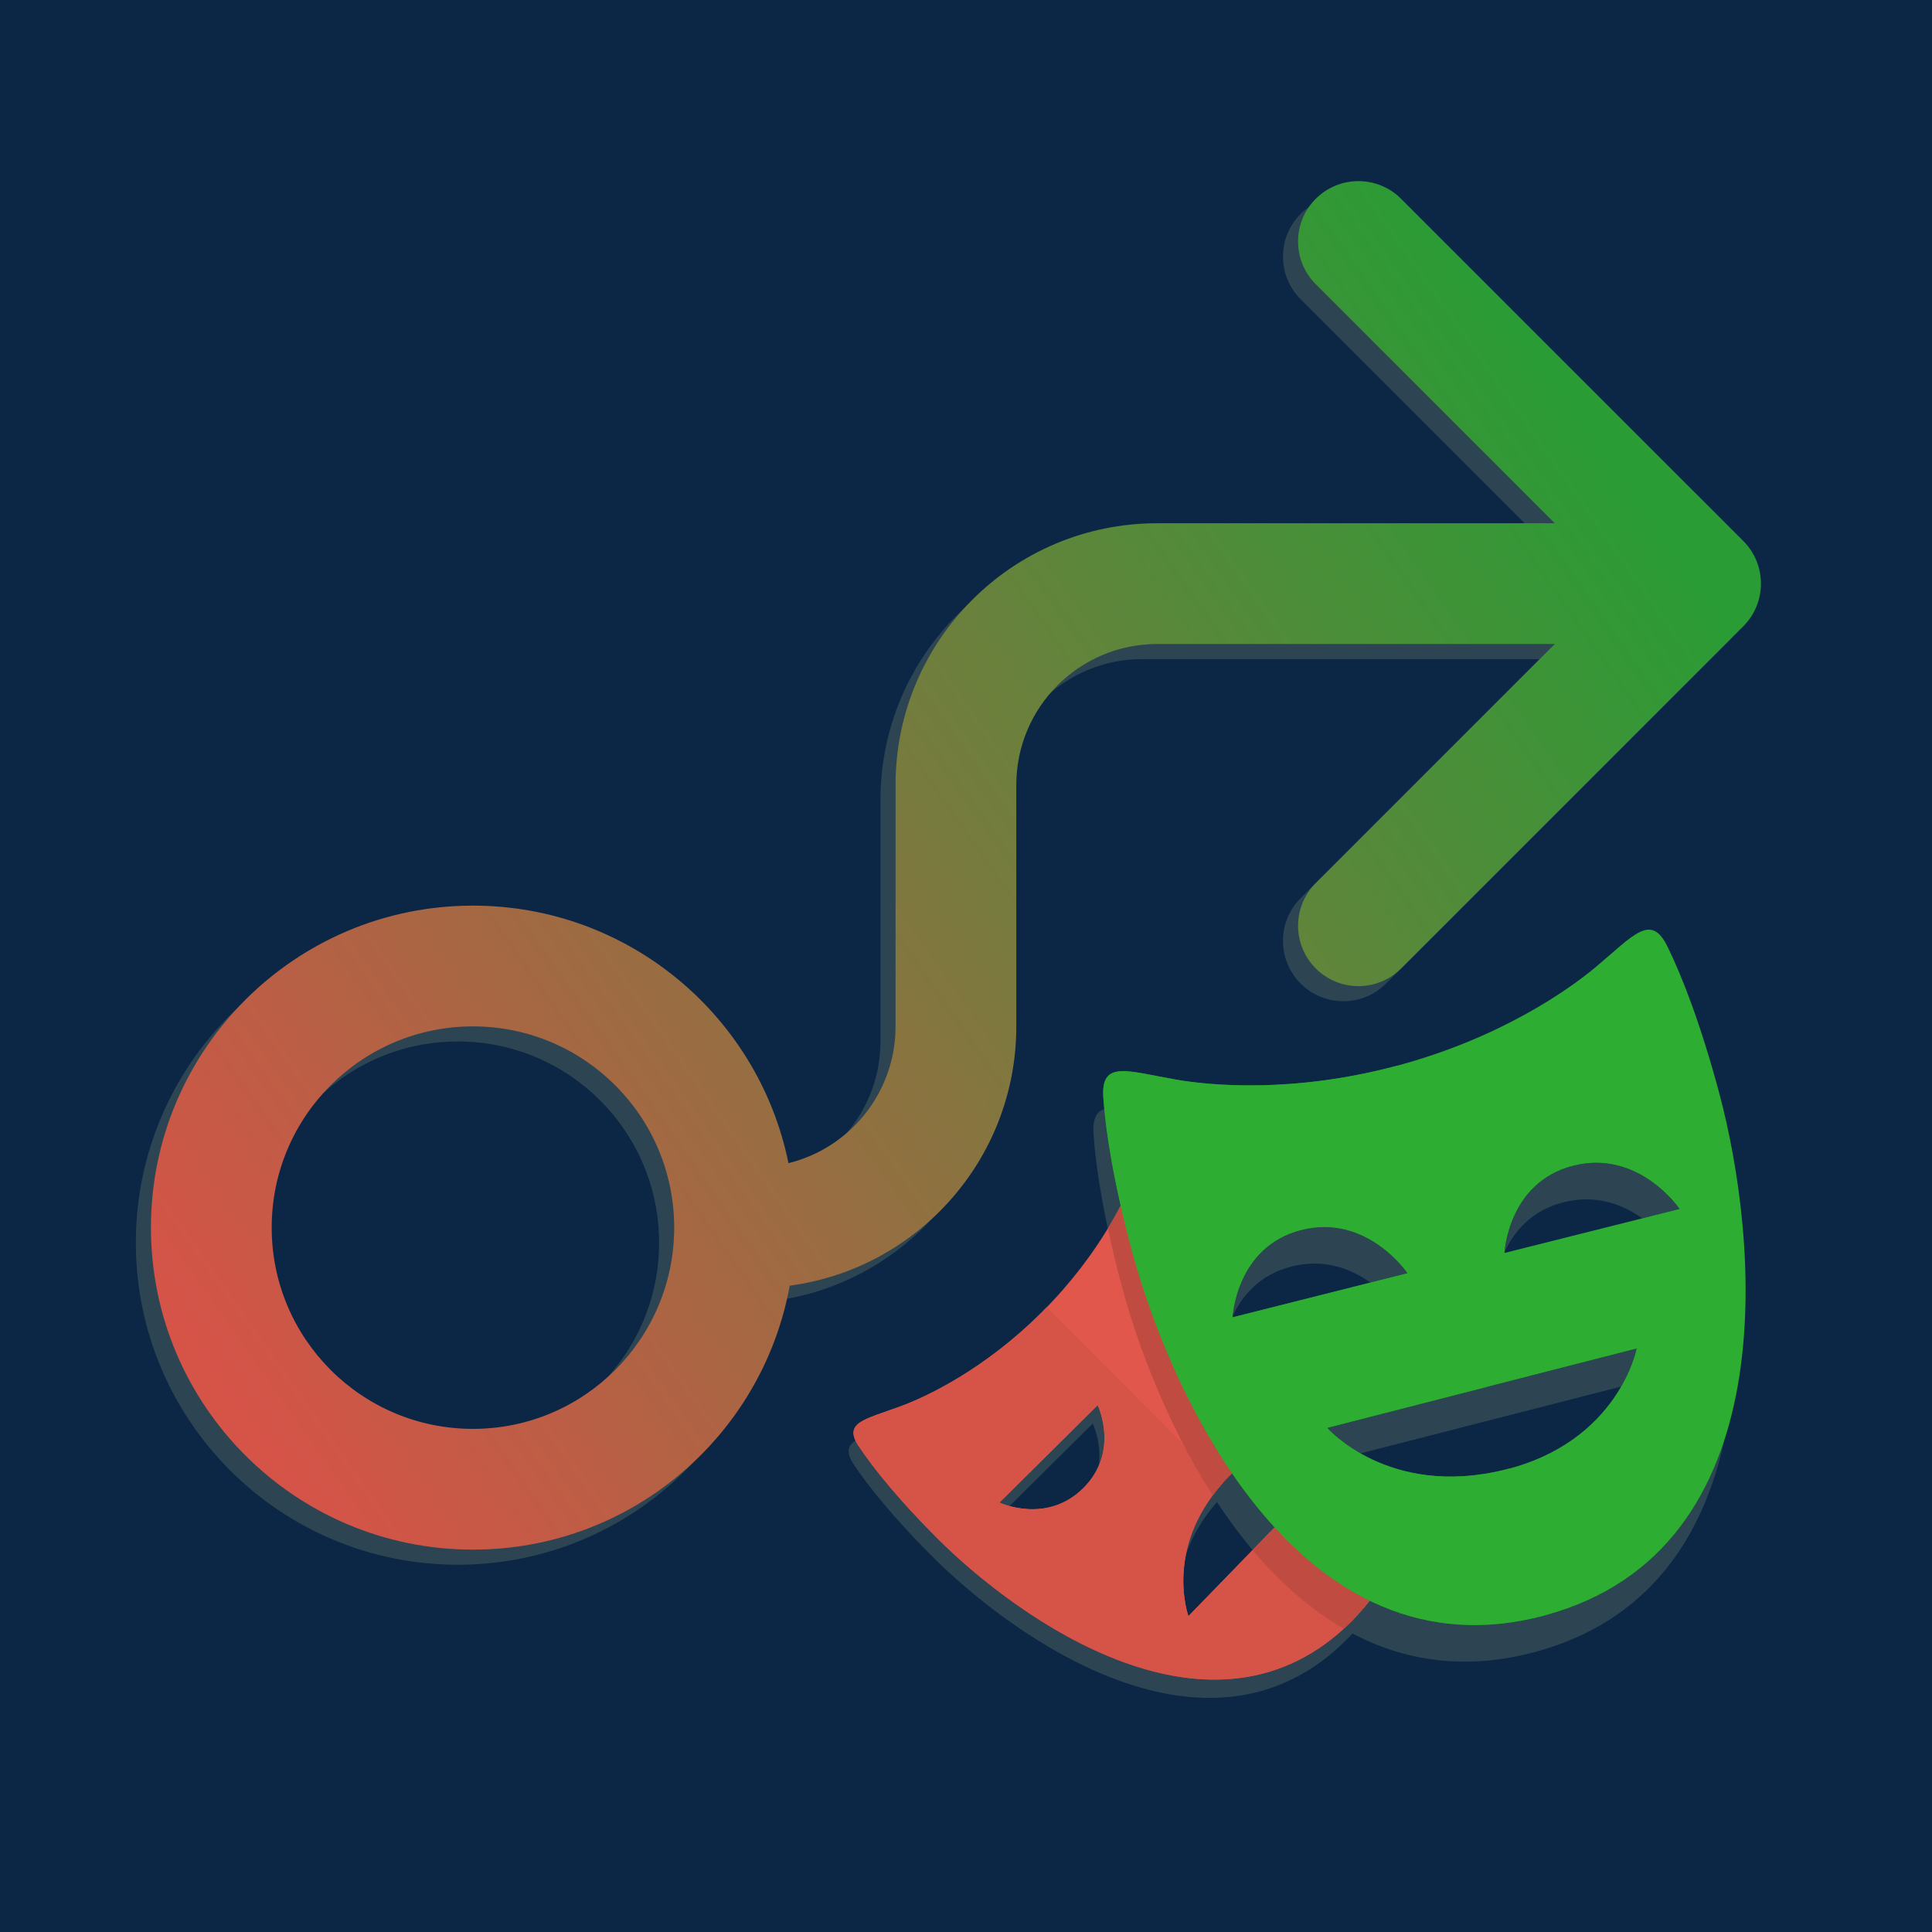
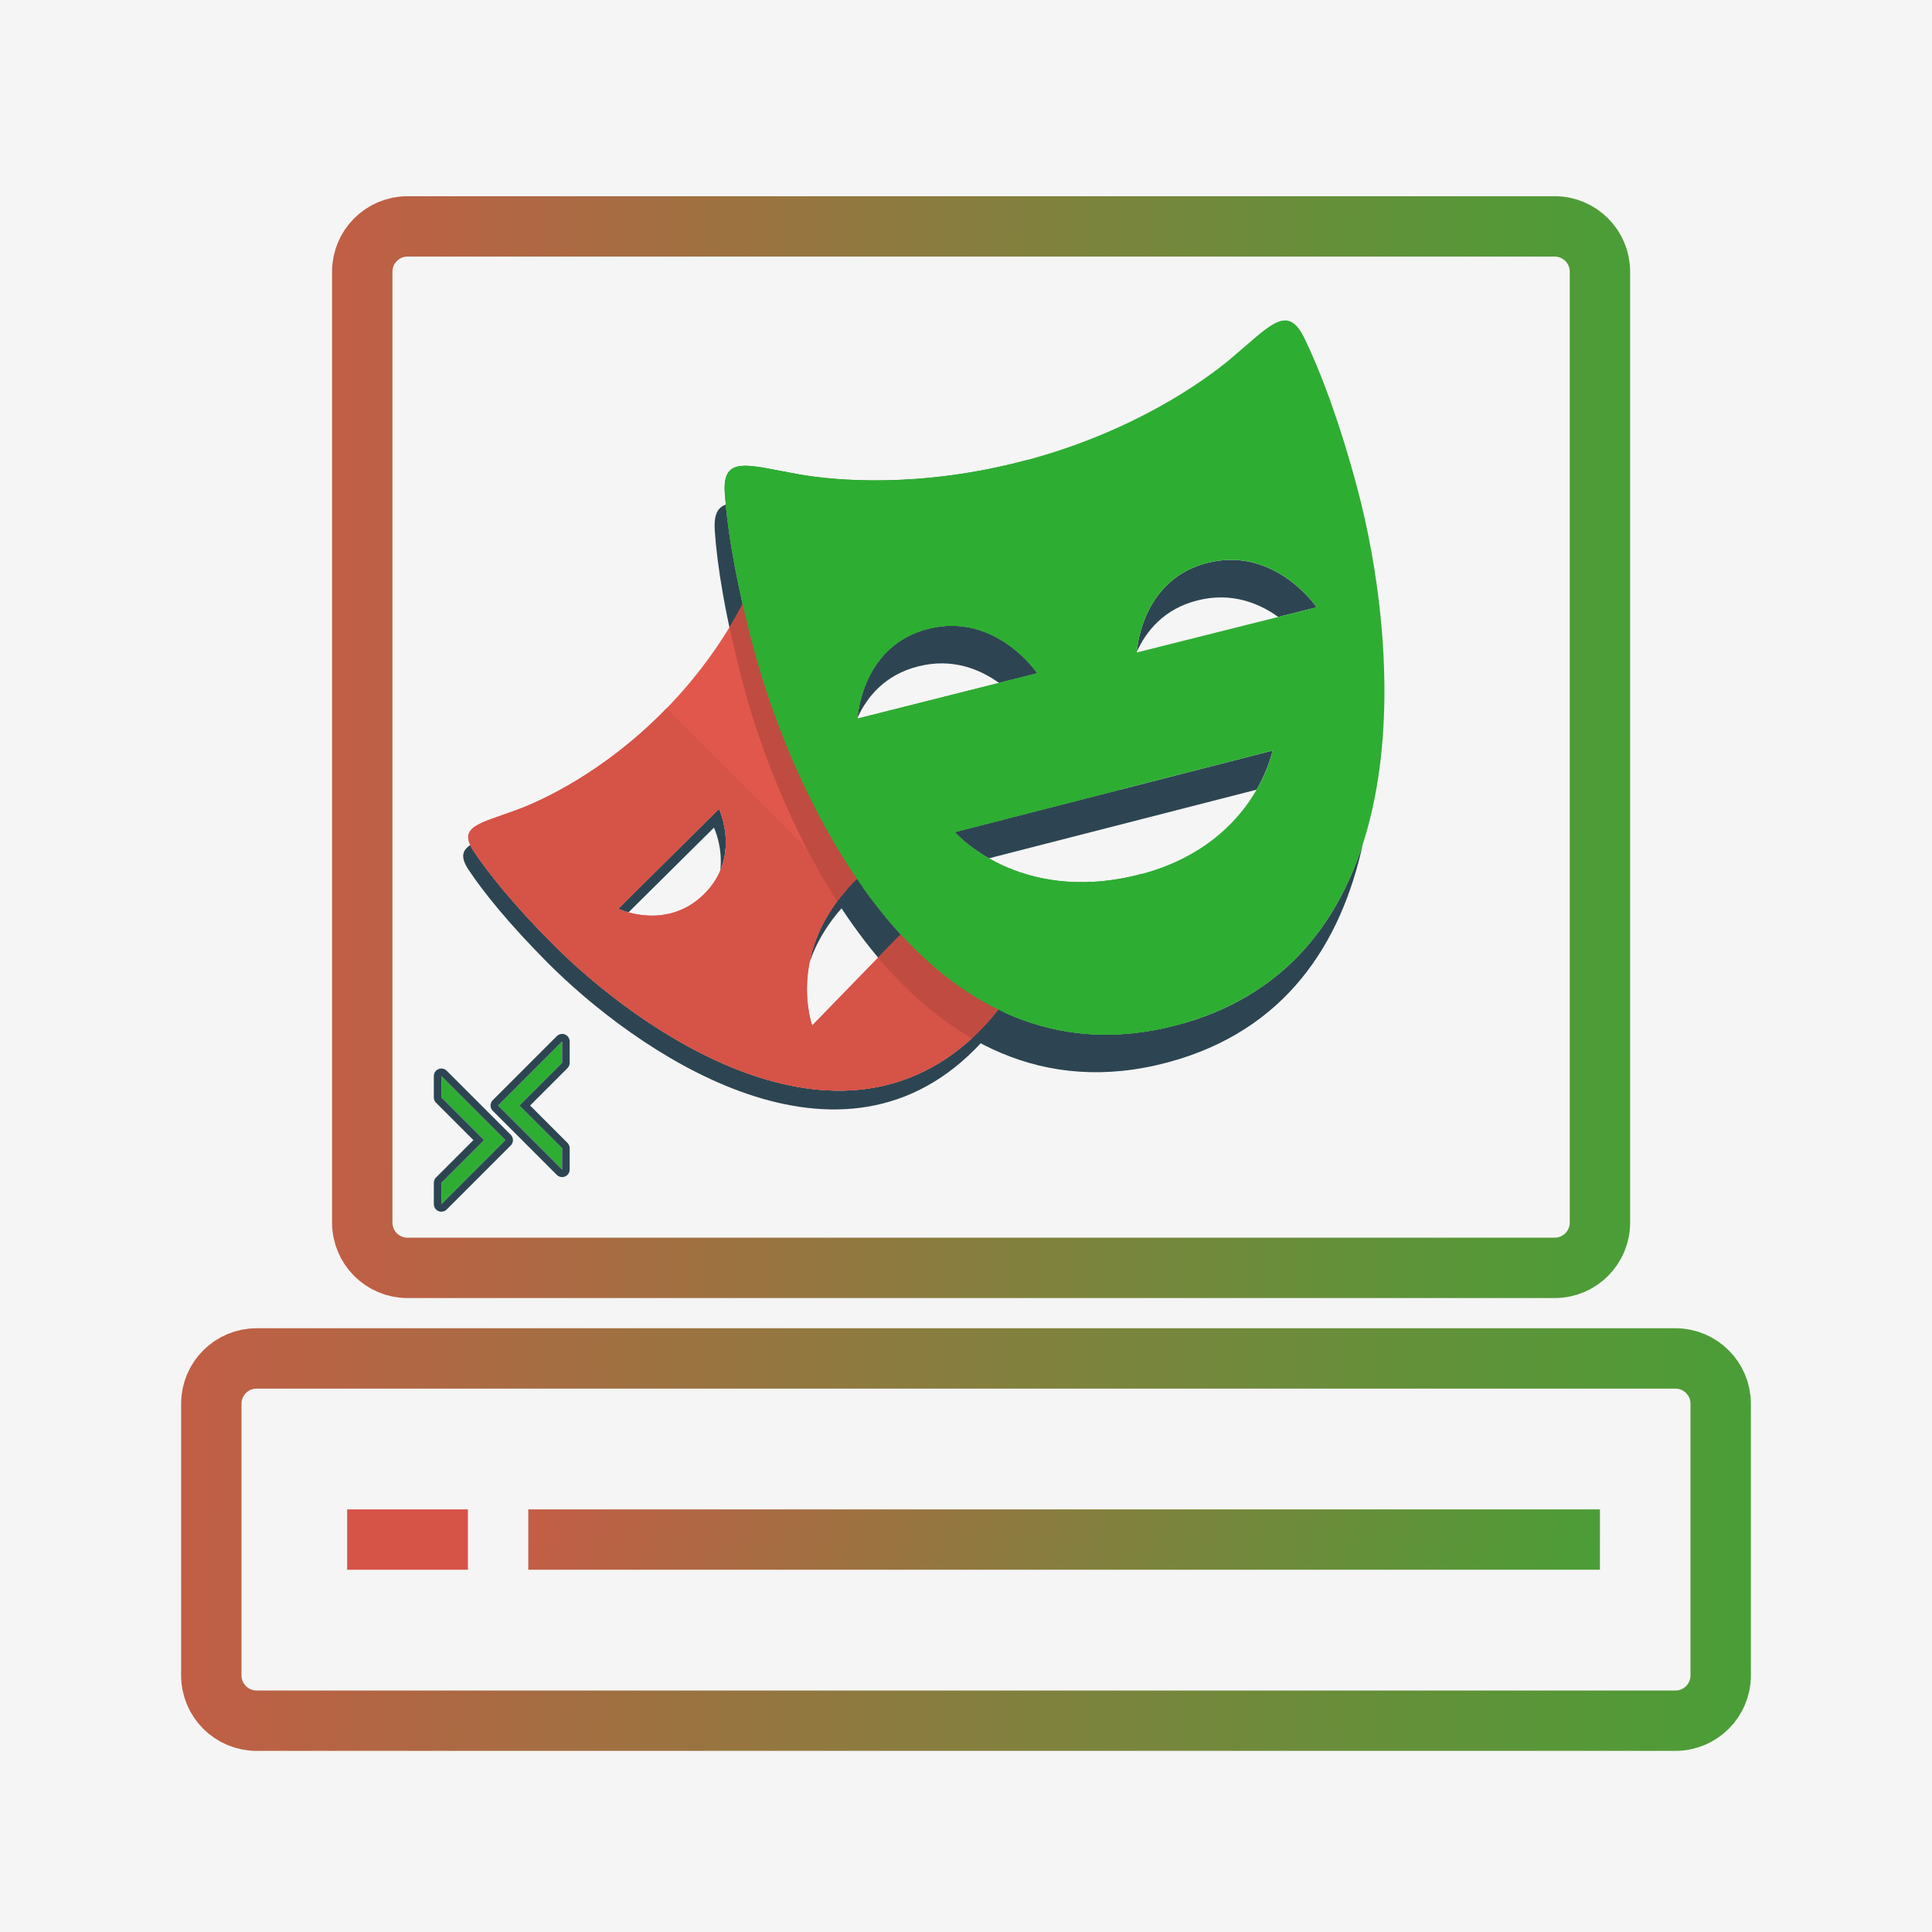
<svg xmlns="http://www.w3.org/2000/svg" width="128" height="128" viewBox="0 0 128 128" fill="none">
  <rect width="128" height="128" fill="#F5F5F5" />
-   <rect width="128" height="128" fill="#0C2746" />
  <g clip-path="url(#clip0_0_1)">
-     <path d="M73 82.333C73 79.388 75.388 77 78.333 77H105C107.946 77 110.333 79.388 110.333 82.333V103.667C110.333 106.612 107.946 109 105 109H78.333C75.388 109 73 106.612 73 103.667V82.333ZM121 90.333C121 88.861 119.806 87.667 118.333 87.667C116.861 87.667 115.667 88.861 115.667 90.333V106.333C115.667 110.751 112.085 114.333 107.667 114.333H86.333C84.861 114.333 83.667 115.527 83.667 117C83.667 118.473 84.861 119.667 86.333 119.667H107.667C115.03 119.667 121 113.697 121 106.333V90.333ZM91.828 14.172C90.266 12.61 87.734 12.61 86.172 14.172C84.61 15.734 84.61 18.266 86.172 19.828L102.01 35.667H75.667C66.094 35.667 58.333 43.427 58.333 53V69C58.333 73.383 55.312 77.06 51.239 78.063C49.261 68.328 40.653 61 30.333 61C18.551 61 9 70.552 9 82.333C9 94.115 18.551 103.667 30.333 103.667C40.802 103.667 49.51 96.126 51.321 86.179C59.796 85.045 66.333 77.786 66.333 69V53C66.333 47.845 70.512 43.667 75.667 43.667H102.01L86.172 59.505C84.61 61.067 84.61 63.599 86.172 65.162C87.734 66.724 90.266 66.724 91.828 65.162L114.495 42.495C116.057 40.933 116.057 38.4 114.495 36.838L91.828 14.172ZM17 82.333C17 74.97 22.97 69 30.333 69C37.697 69 43.667 74.97 43.667 82.333C43.667 89.697 37.697 95.667 30.333 95.667C22.97 95.667 17 89.697 17 82.333Z" fill="#2D4552" />
-     <path d="M74 81.333C74 78.388 76.388 76 79.333 76H106C108.946 76 111.333 78.388 111.333 81.333V102.667C111.333 105.612 108.946 108 106 108H79.333C76.388 108 74 105.612 74 102.667V81.333ZM122 89.333C122 87.861 120.806 86.667 119.333 86.667C117.861 86.667 116.667 87.861 116.667 89.333V105.333C116.667 109.751 113.085 113.333 108.667 113.333H87.333C85.861 113.333 84.667 114.527 84.667 116C84.667 117.473 85.861 118.667 87.333 118.667H108.667C116.03 118.667 122 112.697 122 105.333V89.333ZM92.828 13.172C91.266 11.61 88.734 11.61 87.172 13.172C85.61 14.734 85.61 17.266 87.172 18.828L103.01 34.667H76.667C67.094 34.667 59.333 42.427 59.333 52V68C59.333 72.383 56.312 76.06 52.239 77.063C50.261 67.328 41.653 60 31.333 60C19.551 60 10 69.552 10 81.333C10 93.115 19.551 102.667 31.333 102.667C41.802 102.667 50.51 95.126 52.321 85.179C60.796 84.045 67.333 76.786 67.333 68V52C67.333 46.845 71.512 42.667 76.667 42.667H103.01L87.172 58.505C85.61 60.067 85.61 62.599 87.172 64.162C88.734 65.724 91.266 65.724 92.828 64.162L115.495 41.495C117.057 39.933 117.057 37.4 115.495 35.838L92.828 13.172ZM18 81.333C18 73.97 23.97 68 31.333 68C38.697 68 44.667 73.97 44.667 81.333C44.667 88.697 38.697 94.667 31.333 94.667C23.97 94.667 18 88.697 18 81.333Z" fill="url(#paint0_linear_0_1)" />
-     <rect x="67" y="72" width="58" height="51" fill="#0C2746" />
+     <mask id="path-1-outside-1_0_1" maskUnits="userSpaceOnUse" x="31.586" y="67.586" width="11.314" height="11.314" fill="black">
+       <rect fill="white" x="31.586" y="67.586" width="11.314" height="11.314" />
+       <path d="M33 73.243L37.243 69V70.414L34.414 73.243L37.243 76.071V77.485L33 73.243Z" />
+     </mask>
+     <path d="M33 73.243L37.243 69V70.414L34.414 73.243L37.243 76.071V77.485L33 73.243Z" fill="#2EAD33" />
+     <path d="M33 73.243L32.647 72.889C32.451 73.084 32.451 73.401 32.647 73.596L33 73.243ZM37.243 69L37.743 69C37.743 68.798 37.621 68.615 37.434 68.538C37.247 68.461 37.032 68.504 36.889 68.647L37.243 69ZM37.243 70.414L37.596 70.768C37.69 70.674 37.743 70.547 37.743 70.414L37.243 70.414ZM34.414 73.243L34.061 72.889C33.865 73.084 33.865 73.401 34.061 73.596L34.414 73.243ZM37.243 76.071L37.743 76.071C37.743 75.939 37.69 75.811 37.596 75.718L37.243 76.071ZM37.243 77.485L36.889 77.839C37.032 77.982 37.247 78.025 37.434 77.947C37.621 77.87 37.743 77.688 37.743 77.485L37.243 77.485ZM33 73.243L33.354 73.596L37.596 69.354L37.243 69L36.889 68.647L32.647 72.889L33 73.243ZM37.243 69L36.743 69L36.743 70.414L37.243 70.414L37.743 70.414L37.743 69L37.243 69ZM37.243 70.414L36.889 70.061L34.061 72.889L34.414 73.243L34.768 73.596L37.596 70.768L37.243 70.414ZM34.414 73.243L34.061 73.596L36.889 76.425L37.243 76.071L37.596 75.718L34.768 72.889L34.414 73.243ZM37.243 76.071L36.743 76.071L36.743 77.485L37.243 77.485L37.743 77.485L37.743 76.071L37.243 76.071ZM37.243 77.485L37.596 77.132L33.354 72.889L33 73.243L32.647 73.596L36.889 77.839L37.243 77.485Z" fill="#2D4552" mask="url(#path-1-outside-1_0_1)" />
+     <mask id="path-3-outside-2_0_1" maskUnits="userSpaceOnUse" x="23.586" y="69.879" width="11.314" height="11.314" fill="black">
+       <rect fill="white" x="23.586" y="69.879" width="11.314" height="11.314" />
+       <path d="M33.485 75.535L29.243 79.778V78.364L32.071 75.535L29.243 72.707V71.293L33.485 75.535Z" />
+     </mask>
+     <path d="M33.485 75.535L29.243 79.778V78.364L32.071 75.535L29.243 72.707V71.293L33.485 75.535Z" fill="#2EAD33" />
+     <path d="M33.485 75.535L33.839 75.889C34.034 75.694 34.034 75.377 33.839 75.182L33.485 75.535ZM29.243 79.778L28.743 79.778C28.743 79.98 28.864 80.163 29.051 80.24C29.238 80.317 29.453 80.275 29.596 80.132L29.243 79.778ZM29.243 78.364L28.889 78.01C28.795 78.104 28.743 78.231 28.743 78.364L29.243 78.364ZM32.071 75.535L32.425 75.889C32.62 75.694 32.62 75.377 32.425 75.182L32.071 75.535ZM29.243 72.707L28.743 72.707C28.743 72.84 28.795 72.967 28.889 73.061L29.243 72.707ZM29.243 71.293L29.596 70.939C29.453 70.796 29.238 70.754 29.051 70.831C28.864 70.908 28.743 71.091 28.743 71.293L29.243 71.293ZM33.485 75.535L33.132 75.182L28.889 79.425L29.243 79.778L29.596 80.132L33.839 75.889L33.485 75.535ZM29.243 79.778L29.743 79.778L29.743 78.364L29.243 78.364L28.743 78.364L28.743 79.778L29.243 79.778ZM29.243 78.364L29.596 78.718L32.425 75.889L32.071 75.535L31.718 75.182L28.889 78.01L29.243 78.364ZM32.071 75.535L32.425 75.182L29.596 72.353L29.243 72.707L28.889 73.061L31.718 75.889L32.071 75.535ZM29.243 72.707L29.743 72.707L29.743 71.293L29.243 71.293L28.743 71.293L28.743 72.707L29.243 72.707ZM29.243 71.293L28.889 71.646L33.132 75.889L33.485 75.535L33.839 75.182L29.596 70.939L29.243 71.293Z" fill="#2D4552" mask="url(#path-3-outside-2_0_1)" />
+     <line x1="35" y1="102" x2="106" y2="102" stroke="url(#paint0_linear_0_1)" stroke-width="4" />
+     <rect x="14" y="90" width="100" height="24" rx="3" stroke="url(#paint1_linear_0_1)" stroke-width="4" />
+     <rect x="24" y="15" width="82" height="69" rx="3" stroke="url(#paint2_linear_0_1)" stroke-width="4" />
+     <line x1="23" y1="102" x2="31" y2="102" stroke="#D65348" stroke-width="4" />
    <g clip-path="url(#clip1_0_1)">
-       <path d="M81.354 97.876C79.628 99.653 78.867 101.463 78.567 103.004C78.99 101.763 79.738 100.416 81.03 99.087C82.351 97.727 83.7 96.952 84.937 96.524L84.435 95.654C83.435 96.115 82.386 96.813 81.354 97.876ZM72.723 93.1L66.222 99.547C66.222 99.547 66.476 99.664 66.887 99.778L72.399 94.311C72.399 94.311 72.992 95.552 72.805 97.076C73.657 95.057 72.723 93.1 72.723 93.1ZM89.545 107.414C80.433 116.55 67.505 107.342 62.029 101.849C59.501 99.314 57.843 97.247 56.904 95.836C56.806 95.69 56.737 95.559 56.68 95.435C56.14 95.792 56.04 96.238 56.58 97.047C57.518 98.457 59.176 100.525 61.705 103.06C67.179 108.552 80.108 117.76 89.22 108.625C91.203 106.636 92.302 104.465 92.778 102.229C92.193 104.037 91.167 105.787 89.545 107.414ZM76.751 80.572L77.194 81.339L81.426 78.896C81.182 78.674 80.954 78.48 80.722 78.279L76.751 80.572Z" fill="#2D4552" />
-       <path d="M85.58 83.906C87.796 83.348 89.573 84.101 90.787 84.975L93.257 84.352C93.257 84.352 90.581 80.386 86.229 81.483C82.158 82.508 81.702 86.688 81.659 87.219C82.258 85.907 83.401 84.456 85.58 83.906ZM104.249 77.228C100.172 78.251 99.72 82.436 99.678 82.96C100.278 81.648 101.42 80.197 103.6 79.65C105.812 79.094 107.588 79.847 108.804 80.72L111.278 80.098C111.278 80.098 108.597 76.134 104.249 77.228ZM108.432 89.343L87.928 94.6C87.928 94.6 88.679 95.459 90.137 96.29L107.4 91.863C108.215 90.449 108.432 89.343 108.432 89.343ZM102.326 107.033C86.183 111.355 77.59 92.569 74.98 82.823C73.903 78.808 73.368 75.67 73.161 73.478C72.631 73.654 72.383 74.13 72.45 75.143C72.595 77.339 73.124 80.746 74.331 85.246C76.942 94.991 85.535 113.776 101.676 109.454C109.284 107.415 112.868 101.769 114.261 95.347C112.529 100.733 108.957 105.255 102.326 107.033Z" fill="#2D4552" />
-       <path d="M89.163 102.07L87.088 98.476L78.737 107.073C78.737 107.073 76.999 102.36 81.354 97.876C82.675 96.516 84.025 95.741 85.262 95.313L76.751 80.572L81.751 77.685C80.235 76.317 78.961 75.326 77.999 74.681C76.407 73.614 76.227 75.034 75.346 77.442C74.725 79.136 72.928 83.024 69.076 86.887C65.225 90.751 61.349 92.553 59.657 93.175C57.258 94.058 55.84 94.238 56.905 95.836C57.843 97.245 59.501 99.313 62.03 101.849C67.504 107.341 80.433 116.549 89.545 107.413C91.925 105.027 93.048 102.377 93.322 99.668L89.162 102.069L89.163 102.07ZM66.221 99.548L72.723 93.1C72.723 93.1 74.203 96.179 71.766 98.597C69.327 101.014 66.221 99.548 66.221 99.548Z" fill="#E2574C" />
-       <path d="M84.169 101.48L78.736 107.072C78.736 107.072 77.121 102.645 80.987 98.288L69.338 86.607L69.076 86.887C65.224 90.751 61.348 92.554 59.656 93.176C57.257 94.059 55.84 94.239 56.904 95.836C57.842 97.246 59.501 99.314 62.029 101.849C67.504 107.341 80.432 116.549 89.544 107.414L89.805 107.13L84.169 101.48ZM66.222 99.548L72.723 93.1C72.723 93.1 74.203 96.179 71.766 98.597C69.328 101.014 66.222 99.548 66.222 99.548Z" fill="#D65348" />
-       <path d="M99.989 97.286L99.65 97.386C91.967 99.255 87.928 94.6 87.928 94.6L98.501 91.889L92.628 70.587L92.561 70.605C85.735 72.435 80.215 71.93 77.909 71.526C74.641 70.953 72.932 70.23 73.098 72.72C73.244 74.917 73.773 78.324 74.98 82.823C77.591 92.569 86.184 111.354 102.325 107.032L102.649 106.931L99.989 97.286ZM81.655 87.277C81.655 87.277 81.88 82.579 86.229 81.484C90.581 80.388 93.256 84.354 93.256 84.354L81.655 87.277Z" fill="#1D8D22" />
-       <path d="M84.446 101.195L82.989 102.695C84.74 104.778 86.751 106.586 89.026 107.895C89.199 107.737 89.374 107.586 89.544 107.414C89.99 106.966 90.379 106.506 90.74 106.041C88.377 104.887 86.281 103.199 84.446 101.195ZM74.331 85.246C75.365 89.104 77.341 94.376 80.346 99.073C80.642 98.674 80.967 98.273 81.354 97.875L81.635 97.616C78.266 92.691 76.085 86.949 74.98 82.823C74.701 81.78 74.459 80.799 74.249 79.874C74.001 80.349 73.728 80.847 73.4 81.386C73.653 82.57 73.956 83.849 74.331 85.246Z" fill="#C04B41" />
-       <path d="M105.708 64.08C103.916 65.581 99.386 68.777 92.561 70.605C85.736 72.434 80.216 71.93 77.91 71.526C74.642 70.953 72.933 70.23 73.099 72.72C73.244 74.917 73.773 78.324 74.98 82.823C77.591 92.569 86.184 111.354 102.325 107.032C118.462 102.708 116.509 82.143 113.897 72.397C112.691 67.898 111.445 64.683 110.472 62.708C109.371 60.47 108.252 61.95 105.708 64.08ZM81.655 87.277C81.655 87.277 81.88 82.579 86.229 81.484C90.581 80.388 93.256 84.354 93.256 84.354L81.655 87.277ZM99.651 97.385C91.968 99.254 87.929 94.599 87.929 94.599L108.432 89.343C108.432 89.342 107.254 95.531 99.651 97.385ZM99.675 83.013C99.675 83.013 99.898 78.319 104.248 77.227C108.598 76.134 111.278 80.097 111.278 80.097L99.675 83.013Z" fill="#2EAD33" />
+       <path d="M56.499 58.494C54.726 60.32 53.944 62.178 53.636 63.761C54.071 62.486 54.839 61.103 56.166 59.737C57.522 58.341 58.908 57.546 60.179 57.106L59.663 56.212C58.636 56.686 57.559 57.403 56.499 58.494ZM47.635 53.59L40.958 60.211C40.958 60.211 41.218 60.33 41.64 60.447L47.301 54.834C47.301 54.834 47.91 56.107 47.719 57.672C48.594 55.599 47.635 53.59 47.635 53.59ZM64.911 68.29C55.553 77.673 42.275 68.216 36.652 62.575C34.055 59.971 32.352 57.848 31.388 56.399C31.288 56.249 31.216 56.115 31.158 55.988C30.603 56.354 30.5 56.812 31.055 57.643C32.018 59.091 33.721 61.214 36.318 63.819C41.941 69.459 55.219 78.916 64.577 69.534C66.614 67.491 67.743 65.261 68.231 62.965C67.631 64.821 66.576 66.619 64.911 68.29ZM51.771 40.722L52.226 41.511L56.573 39.001C56.322 38.773 56.087 38.574 55.849 38.367L51.771 40.722Z" fill="#2D4552" />
+       <path d="M60.839 44.147C63.114 43.574 64.939 44.347 66.186 45.244L68.723 44.605C68.723 44.605 65.975 40.532 61.506 41.658C57.325 42.711 56.856 47.004 56.812 47.549C57.428 46.202 58.602 44.711 60.839 44.147ZM80.012 37.288C75.825 38.339 75.361 42.637 75.318 43.175C75.934 41.827 77.107 40.337 79.346 39.776C81.618 39.205 83.442 39.977 84.69 40.875L87.232 40.236C87.232 40.236 84.478 36.165 80.012 37.288ZM84.308 49.73L63.251 55.13C63.251 55.13 64.022 56.011 65.519 56.865L83.248 52.319C84.085 50.866 84.308 49.73 84.308 49.73ZM78.037 67.898C61.459 72.338 52.633 53.044 49.952 43.035C48.846 38.91 48.297 35.688 48.084 33.437C47.54 33.618 47.285 34.107 47.355 35.147C47.502 37.403 48.046 40.901 49.286 45.523C51.968 55.531 60.792 74.824 77.37 70.385C85.183 68.291 88.864 62.493 90.296 55.897C88.516 61.429 84.848 66.072 78.037 67.898Z" fill="#2D4552" />
+       <path d="M64.519 62.802L62.388 59.11L53.811 67.94C53.811 67.94 52.026 63.099 56.499 58.494C57.856 57.097 59.241 56.302 60.512 55.862L51.771 40.722L56.906 37.757C55.349 36.352 54.041 35.334 53.053 34.672C51.418 33.577 51.233 35.035 50.329 37.508C49.691 39.248 47.845 43.241 43.889 47.208C39.934 51.176 35.953 53.028 34.215 53.666C31.751 54.574 30.296 54.758 31.389 56.399C32.352 57.847 34.056 59.97 36.653 62.574C42.275 68.215 55.553 77.672 64.911 68.289C67.356 65.838 68.509 63.117 68.79 60.334L64.518 62.801L64.519 62.802ZM40.957 60.211L47.635 53.59C47.635 53.59 49.154 56.752 46.651 59.235C44.147 61.717 40.957 60.211 40.957 60.211Z" fill="#E2574C" />
+       <path d="M59.39 62.196L53.81 67.939C53.81 67.939 52.151 63.392 56.121 58.918L44.158 46.921L43.889 47.209C39.933 51.177 35.952 53.028 34.214 53.667C31.751 54.574 30.295 54.758 31.388 56.399C32.351 57.847 34.055 59.971 36.652 62.575C42.274 68.215 55.552 77.672 64.91 68.29L65.178 67.999L59.39 62.196ZM40.957 60.211L47.635 53.59C47.635 53.59 49.154 56.752 46.651 59.234C44.147 61.717 40.957 60.211 40.957 60.211Z" fill="#D65348" />
+       <path d="M75.638 57.889L75.289 57.991C67.399 59.91 63.251 55.13 63.251 55.13L74.109 52.345L68.077 30.468L68.008 30.486C60.998 32.366 55.329 31.848 52.961 31.432C49.605 30.844 47.849 30.101 48.02 32.659C48.169 34.915 48.713 38.413 49.952 43.035C52.634 53.043 61.459 72.337 78.037 67.897L78.369 67.794L75.638 57.889ZM56.808 47.609C56.808 47.609 57.039 42.784 61.506 41.659C65.975 40.533 68.723 44.606 68.723 44.606L56.808 47.609Z" fill="#1D8D22" />
+       <path d="M59.674 61.903L58.178 63.444C59.977 65.582 62.042 67.439 64.378 68.784C64.555 68.622 64.735 68.467 64.91 68.29C65.368 67.83 65.767 67.358 66.138 66.879C63.712 65.695 61.558 63.961 59.674 61.903ZM49.286 45.523C50.347 49.485 52.377 54.9 55.464 59.723C55.767 59.313 56.101 58.902 56.498 58.493L56.787 58.228C53.328 53.169 51.087 47.272 49.952 43.035C49.666 41.963 49.417 40.955 49.201 40.006C48.947 40.493 48.666 41.005 48.33 41.558C48.59 42.775 48.901 44.088 49.286 45.523Z" fill="#C04B41" />
+       <path d="M81.511 23.785C79.671 25.326 75.018 28.609 68.009 30.486C60.999 32.365 55.33 31.847 52.962 31.432C49.605 30.843 47.85 30.101 48.021 32.658C48.169 34.915 48.713 38.413 49.952 43.035C52.634 53.043 61.459 72.337 78.037 67.898C94.61 63.457 92.603 42.336 89.921 32.327C88.682 27.706 87.403 24.404 86.404 22.375C85.273 20.077 84.124 21.597 81.511 23.785ZM56.808 47.609C56.808 47.609 57.039 42.784 61.506 41.659C65.975 40.533 68.723 44.606 68.723 44.606L56.808 47.609ZM75.29 57.99C67.4 59.91 63.252 55.129 63.252 55.129L84.308 49.73C84.308 49.73 83.098 56.086 75.29 57.99ZM75.315 43.229C75.315 43.229 75.544 38.409 80.012 37.287C84.479 36.165 87.231 40.235 87.231 40.235L75.315 43.229Z" fill="#2EAD33" />
    </g>
  </g>
  <defs>
-     <linearGradient id="paint0_linear_0_1" x1="107" y1="30" x2="16" y2="94" gradientUnits="userSpaceOnUse">
-       <stop stop-color="#299C35" />
-       <stop offset="1" stop-color="#D65348" />
+     <linearGradient id="paint0_linear_0_1" x1="22.629" y1="104.049" x2="114.669" y2="131.198" gradientUnits="userSpaceOnUse">
+       <stop stop-color="#D65348" />
+       <stop offset="1" stop-color="#2EAD33" />
+     </linearGradient>
+     <linearGradient id="paint1_linear_0_1" x1="-6.121" y1="89.373" x2="140.394" y2="91.633" gradientUnits="userSpaceOnUse">
+       <stop stop-color="#D65348" />
+       <stop offset="1" stop-color="#2EAD33" />
+     </linearGradient>
+     <linearGradient id="paint2_linear_0_1" x1="7.015" y1="16.578" x2="128.198" y2="17.172" gradientUnits="userSpaceOnUse">
+       <stop stop-color="#D65348" />
+       <stop offset="1" stop-color="#2EAD33" />
    </linearGradient>
    <clipPath id="clip0_0_1">
      <rect width="128" height="128" fill="white" />
    </clipPath>
    <clipPath id="clip1_0_1">
-       <rect width="74" height="74" fill="white" transform="translate(39 75) rotate(-30)" />
+       <rect width="76" height="76" fill="white" transform="translate(13 35) rotate(-30)" />
    </clipPath>
  </defs>
</svg>
